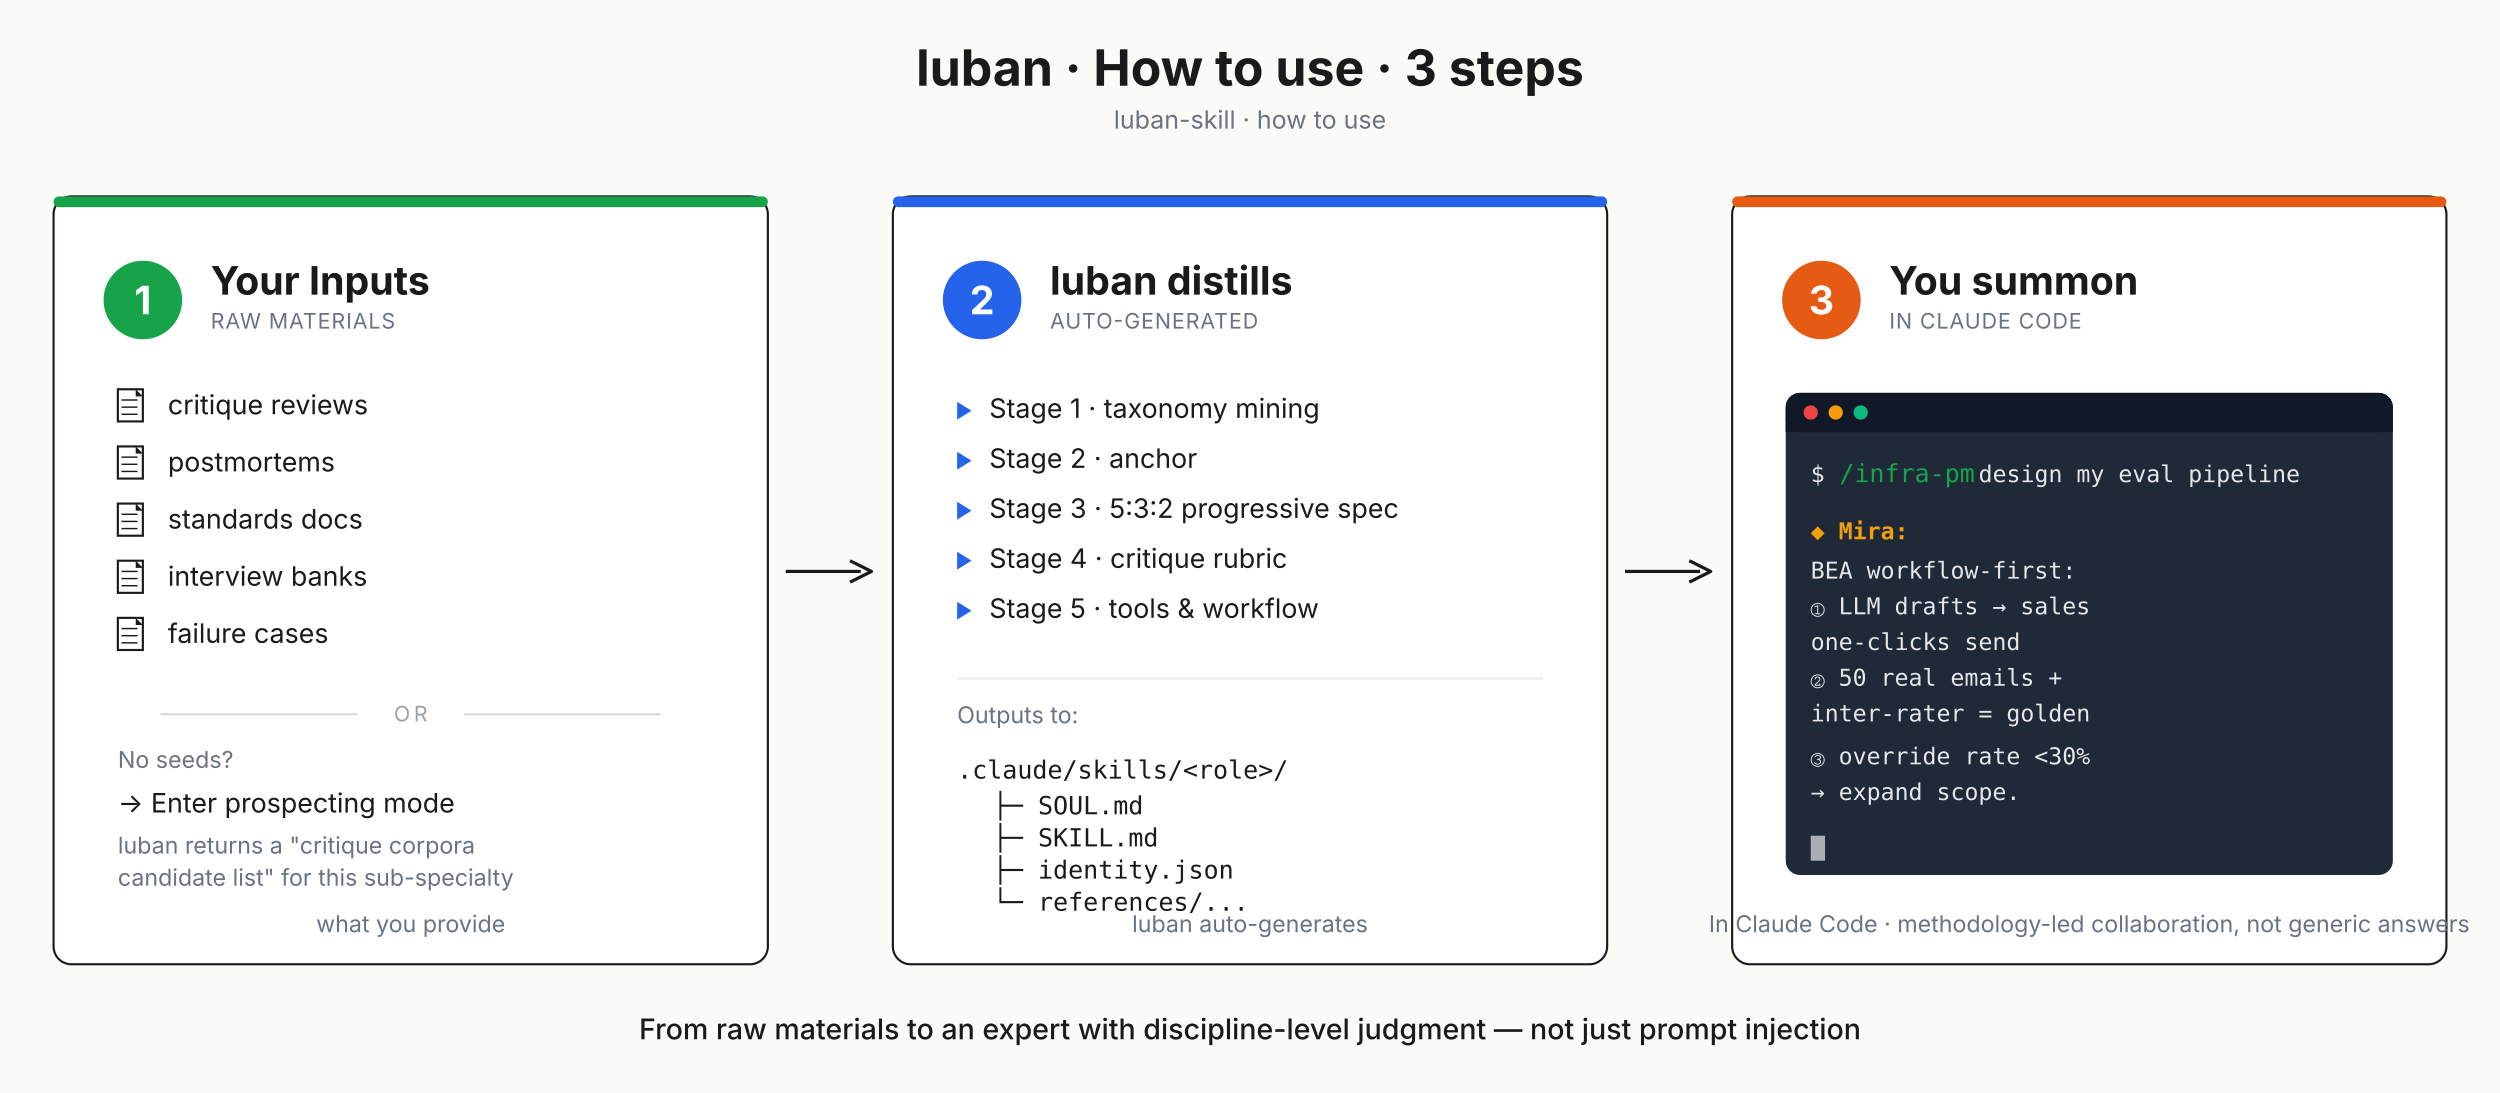
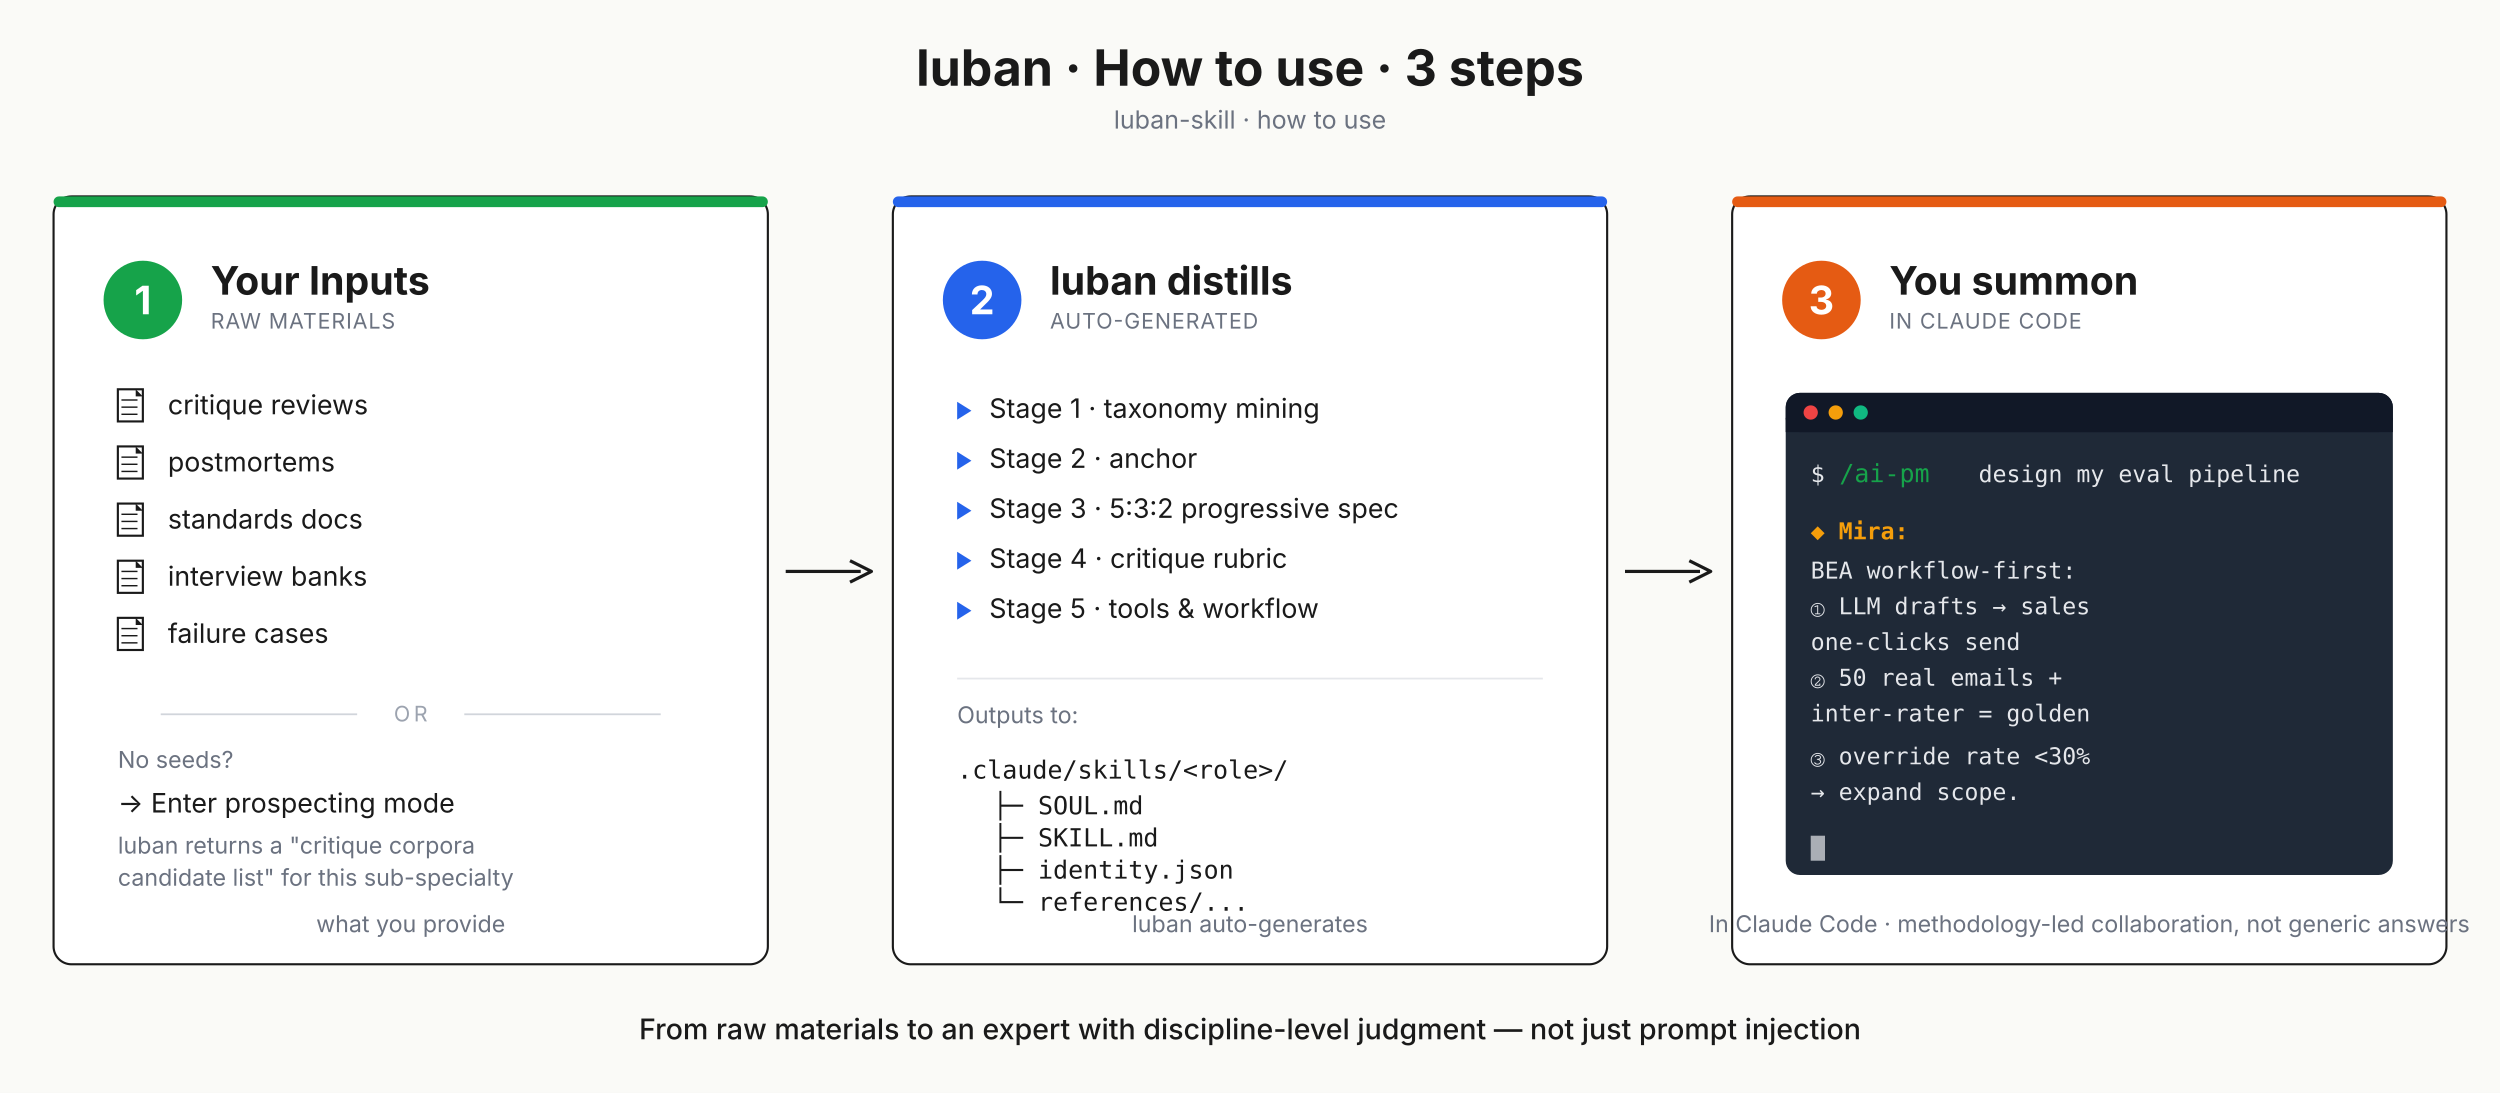
<svg xmlns="http://www.w3.org/2000/svg" viewBox="0 0 1400 612" font-family="ui-sans-serif, system-ui, -apple-system, 'Segoe UI', sans-serif">
  <defs>
    <style>
      .title      { font-size: 28px; font-weight: 700; fill: #1A1A1A; }
      .subtitle   { font-size: 14px; fill: #6B7280; }
      .panel-h    { font-size: 22px; font-weight: 700; fill: #1A1A1A; }
      .panel-sub  { font-size: 12px; fill: #6B7280; letter-spacing: 0.5px; }
      .step-num   { font-size: 22px; font-weight: 700; fill: #FFFFFF; }
      .row        { font-size: 15px; fill: #1A1A1A; }
      .row-mono   { font-size: 14px; fill: #1A1A1A; font-family: ui-monospace, 'JetBrains Mono', Menlo, Consolas, monospace; }
      .row-dim    { font-size: 13px; fill: #6B7280; }
      .row-em     { font-size: 14px; fill: #1A1A1A; font-style: italic; }
      .divider-t  { font-size: 12px; fill: #9CA3AF; letter-spacing: 2px; }
      .footer-lbl { font-size: 13px; fill: #6B7280; }
      .tagline    { font-size: 16px; fill: #1A1A1A; font-weight: 500; }
      .term-cmd   { font-size: 14px; fill: #16A34A; font-family: ui-monospace, 'JetBrains Mono', Menlo, Consolas, monospace; }
      .term-out   { font-size: 13px; fill: #E5E7EB; font-family: ui-monospace, 'JetBrains Mono', Menlo, Consolas, monospace; }
      .term-name  { font-size: 13px; fill: #F59E0B; font-family: ui-monospace, 'JetBrains Mono', Menlo, Consolas, monospace; font-weight: 700; }
    </style>
  </defs>
  <rect width="1400" height="612" fill="#FAFAF7" />
  <text x="700" y="48" text-anchor="middle" class="title">luban · How to use · 3 steps</text>
  <text x="700" y="72" text-anchor="middle" class="subtitle">luban-skill · how to use</text>
  <g transform="translate(30, 110)">
    <rect x="0" y="0" width="400" height="430" rx="10" ry="10" fill="#FFFFFF" stroke="#1A1A1A" stroke-width="1.2" />
    <rect x="0" y="0" width="400" height="6" rx="3" ry="3" fill="#16A34A" />
    <circle cx="50" cy="58" r="22" fill="#16A34A" />
    <text x="50" y="66" text-anchor="middle" class="step-num">1</text>
    <text x="88" y="55" class="panel-h">Your Inputs</text>
    <text x="88" y="74" class="panel-sub">RAW MATERIALS</text>
    <g transform="translate(36, 120)">
      <g transform="translate(0, 0)">
        <rect x="0" y="-12" width="14" height="18" fill="none" stroke="#1A1A1A" stroke-width="1.2" />
        <polyline points="10,-12 14,-8 10,-8 10,-12" fill="#1A1A1A" />
        <line x1="2" y1="-6" x2="11" y2="-6" stroke="#1A1A1A" stroke-width="0.8" />
        <line x1="2" y1="-2" x2="11" y2="-2" stroke="#1A1A1A" stroke-width="0.8" />
        <line x1="2" y1="2" x2="11" y2="2" stroke="#1A1A1A" stroke-width="0.8" />
        <text x="28" y="2" class="row">critique reviews</text>
      </g>
      <g transform="translate(0, 32)">
        <rect x="0" y="-12" width="14" height="18" fill="none" stroke="#1A1A1A" stroke-width="1.2" />
        <polyline points="10,-12 14,-8 10,-8 10,-12" fill="#1A1A1A" />
        <line x1="2" y1="-6" x2="11" y2="-6" stroke="#1A1A1A" stroke-width="0.8" />
        <line x1="2" y1="-2" x2="11" y2="-2" stroke="#1A1A1A" stroke-width="0.8" />
        <line x1="2" y1="2" x2="11" y2="2" stroke="#1A1A1A" stroke-width="0.8" />
        <text x="28" y="2" class="row">postmortems</text>
      </g>
      <g transform="translate(0, 64)">
        <rect x="0" y="-12" width="14" height="18" fill="none" stroke="#1A1A1A" stroke-width="1.2" />
        <polyline points="10,-12 14,-8 10,-8 10,-12" fill="#1A1A1A" />
        <line x1="2" y1="-6" x2="11" y2="-6" stroke="#1A1A1A" stroke-width="0.8" />
        <line x1="2" y1="-2" x2="11" y2="-2" stroke="#1A1A1A" stroke-width="0.8" />
        <line x1="2" y1="2" x2="11" y2="2" stroke="#1A1A1A" stroke-width="0.8" />
        <text x="28" y="2" class="row">standards docs</text>
      </g>
      <g transform="translate(0, 96)">
        <rect x="0" y="-12" width="14" height="18" fill="none" stroke="#1A1A1A" stroke-width="1.2" />
        <polyline points="10,-12 14,-8 10,-8 10,-12" fill="#1A1A1A" />
        <line x1="2" y1="-6" x2="11" y2="-6" stroke="#1A1A1A" stroke-width="0.8" />
        <line x1="2" y1="-2" x2="11" y2="-2" stroke="#1A1A1A" stroke-width="0.8" />
        <line x1="2" y1="2" x2="11" y2="2" stroke="#1A1A1A" stroke-width="0.8" />
        <text x="28" y="2" class="row">interview banks</text>
      </g>
      <g transform="translate(0, 128)">
        <rect x="0" y="-12" width="14" height="18" fill="none" stroke="#1A1A1A" stroke-width="1.2" />
        <polyline points="10,-12 14,-8 10,-8 10,-12" fill="#1A1A1A" />
        <line x1="2" y1="-6" x2="11" y2="-6" stroke="#1A1A1A" stroke-width="0.8" />
        <line x1="2" y1="-2" x2="11" y2="-2" stroke="#1A1A1A" stroke-width="0.8" />
        <line x1="2" y1="2" x2="11" y2="2" stroke="#1A1A1A" stroke-width="0.8" />
        <text x="28" y="2" class="row">failure cases</text>
      </g>
    </g>
    <line x1="60" y1="290" x2="170" y2="290" stroke="#D1D5DB" stroke-width="1" />
    <text x="200" y="294" text-anchor="middle" class="divider-t">OR</text>
    <line x1="230" y1="290" x2="340" y2="290" stroke="#D1D5DB" stroke-width="1" />
    <text x="36" y="320" class="row-dim">No seeds?</text>
    <text x="36" y="345" class="row">→ Enter prospecting mode</text>
    <text x="36" y="368" class="row-dim">luban returns a "critique corpora</text>
    <text x="36" y="386" class="row-dim">candidate list" for this sub-specialty</text>
    <text x="200" y="412" text-anchor="middle" class="footer-lbl">what you provide</text>
  </g>
  <g transform="translate(440, 320)">
    <line x1="0" y1="0" x2="42" y2="0" stroke="#1A1A1A" stroke-width="1.8" />
    <polyline points="36,-6 48,0 36,6" fill="none" stroke="#1A1A1A" stroke-width="1.8" stroke-linejoin="round" />
  </g>
  <g transform="translate(500, 110)">
    <rect x="0" y="0" width="400" height="430" rx="10" ry="10" fill="#FFFFFF" stroke="#1A1A1A" stroke-width="1.2" />
    <rect x="0" y="0" width="400" height="6" rx="3" ry="3" fill="#2563EB" />
    <circle cx="50" cy="58" r="22" fill="#2563EB" />
    <text x="50" y="66" text-anchor="middle" class="step-num">2</text>
    <text x="88" y="55" class="panel-h">luban distills</text>
    <text x="88" y="74" class="panel-sub">AUTO-GENERATED</text>
    <g transform="translate(36, 120)">
      <g transform="translate(0, 0)">
        <polygon points="0,-5 0,5 8,0" fill="#2563EB" />
        <text x="18" y="4" class="row">Stage 1 · taxonomy mining</text>
      </g>
      <g transform="translate(0, 28)">
        <polygon points="0,-5 0,5 8,0" fill="#2563EB" />
        <text x="18" y="4" class="row">Stage 2 · anchor</text>
      </g>
      <g transform="translate(0, 56)">
        <polygon points="0,-5 0,5 8,0" fill="#2563EB" />
        <text x="18" y="4" class="row">Stage 3 · 5:3:2 progressive spec</text>
      </g>
      <g transform="translate(0, 84)">
        <polygon points="0,-5 0,5 8,0" fill="#2563EB" />
        <text x="18" y="4" class="row">Stage 4 · critique rubric</text>
      </g>
      <g transform="translate(0, 112)">
        <polygon points="0,-5 0,5 8,0" fill="#2563EB" />
        <text x="18" y="4" class="row">Stage 5 · tools &amp; workflow</text>
      </g>
    </g>
    <line x1="36" y1="270" x2="364" y2="270" stroke="#E5E7EB" stroke-width="1" />
    <text x="36" y="295" class="row-dim">Outputs to:</text>
    <g transform="translate(36, 312)">
      <text x="0" y="14" class="row-mono">.claude/skills/&lt;role&gt;/</text>
      <text x="20" y="34" class="row-mono">├─ SOUL.md</text>
      <text x="20" y="52" class="row-mono">├─ SKILL.md</text>
      <text x="20" y="70" class="row-mono">├─ identity.json</text>
      <text x="20" y="88" class="row-mono">└─ references/...</text>
    </g>
    <text x="200" y="412" text-anchor="middle" class="footer-lbl">luban auto-generates</text>
  </g>
  <g transform="translate(910, 320)">
    <line x1="0" y1="0" x2="42" y2="0" stroke="#1A1A1A" stroke-width="1.8" />
    <polyline points="36,-6 48,0 36,6" fill="none" stroke="#1A1A1A" stroke-width="1.8" stroke-linejoin="round" />
  </g>
  <g transform="translate(970, 110)">
    <rect x="0" y="0" width="400" height="430" rx="10" ry="10" fill="#FFFFFF" stroke="#1A1A1A" stroke-width="1.2" />
    <rect x="0" y="0" width="400" height="6" rx="3" ry="3" fill="#E55B13" />
    <circle cx="50" cy="58" r="22" fill="#E55B13" />
    <text x="50" y="66" text-anchor="middle" class="step-num">3</text>
    <text x="88" y="55" class="panel-h">You summon</text>
    <text x="88" y="74" class="panel-sub">IN CLAUDE CODE</text>
    <g transform="translate(30, 110)">
      <rect x="0" y="0" width="340" height="270" rx="8" ry="8" fill="#1F2937" />
      <rect x="0" y="0" width="340" height="22" rx="8" ry="8" fill="#111827" />
      <rect x="0" y="14" width="340" height="8" fill="#111827" />
      <circle cx="14" cy="11" r="4" fill="#EF4444" />
      <circle cx="28" cy="11" r="4" fill="#F59E0B" />
      <circle cx="42" cy="11" r="4" fill="#10B981" />
      <text x="14" y="50" class="term-out">$</text>
-       <text x="30" y="50" class="term-cmd">/infra-pm</text>
+       <text x="30" y="50" class="term-cmd">/ai-pm</text>
      <text x="108" y="50" class="term-out">design my eval pipeline</text>
      <text x="14" y="82" class="term-name">◆ Mira:</text>
      <text x="14" y="104" class="term-out">BEA workflow-first:</text>
      <text x="14" y="124" class="term-out">① LLM drafts → sales</text>
      <text x="14" y="144" class="term-out">  one-clicks send</text>
      <text x="14" y="164" class="term-out">② 50 real emails +</text>
      <text x="14" y="184" class="term-out">  inter-rater = golden</text>
      <text x="14" y="208" class="term-out">③ override rate &lt;30%</text>
      <text x="14" y="228" class="term-out">  → expand scope.</text>
      <rect x="14" y="248" width="8" height="14" fill="#E5E7EB" opacity="0.7" />
    </g>
    <text x="200" y="412" text-anchor="middle" class="footer-lbl">In Claude Code · methodology-led collaboration, not generic answers</text>
  </g>
  <text x="700" y="582" text-anchor="middle" class="tagline">
    From raw materials to an expert with discipline-level judgment — not just prompt injection
  </text>
</svg>
